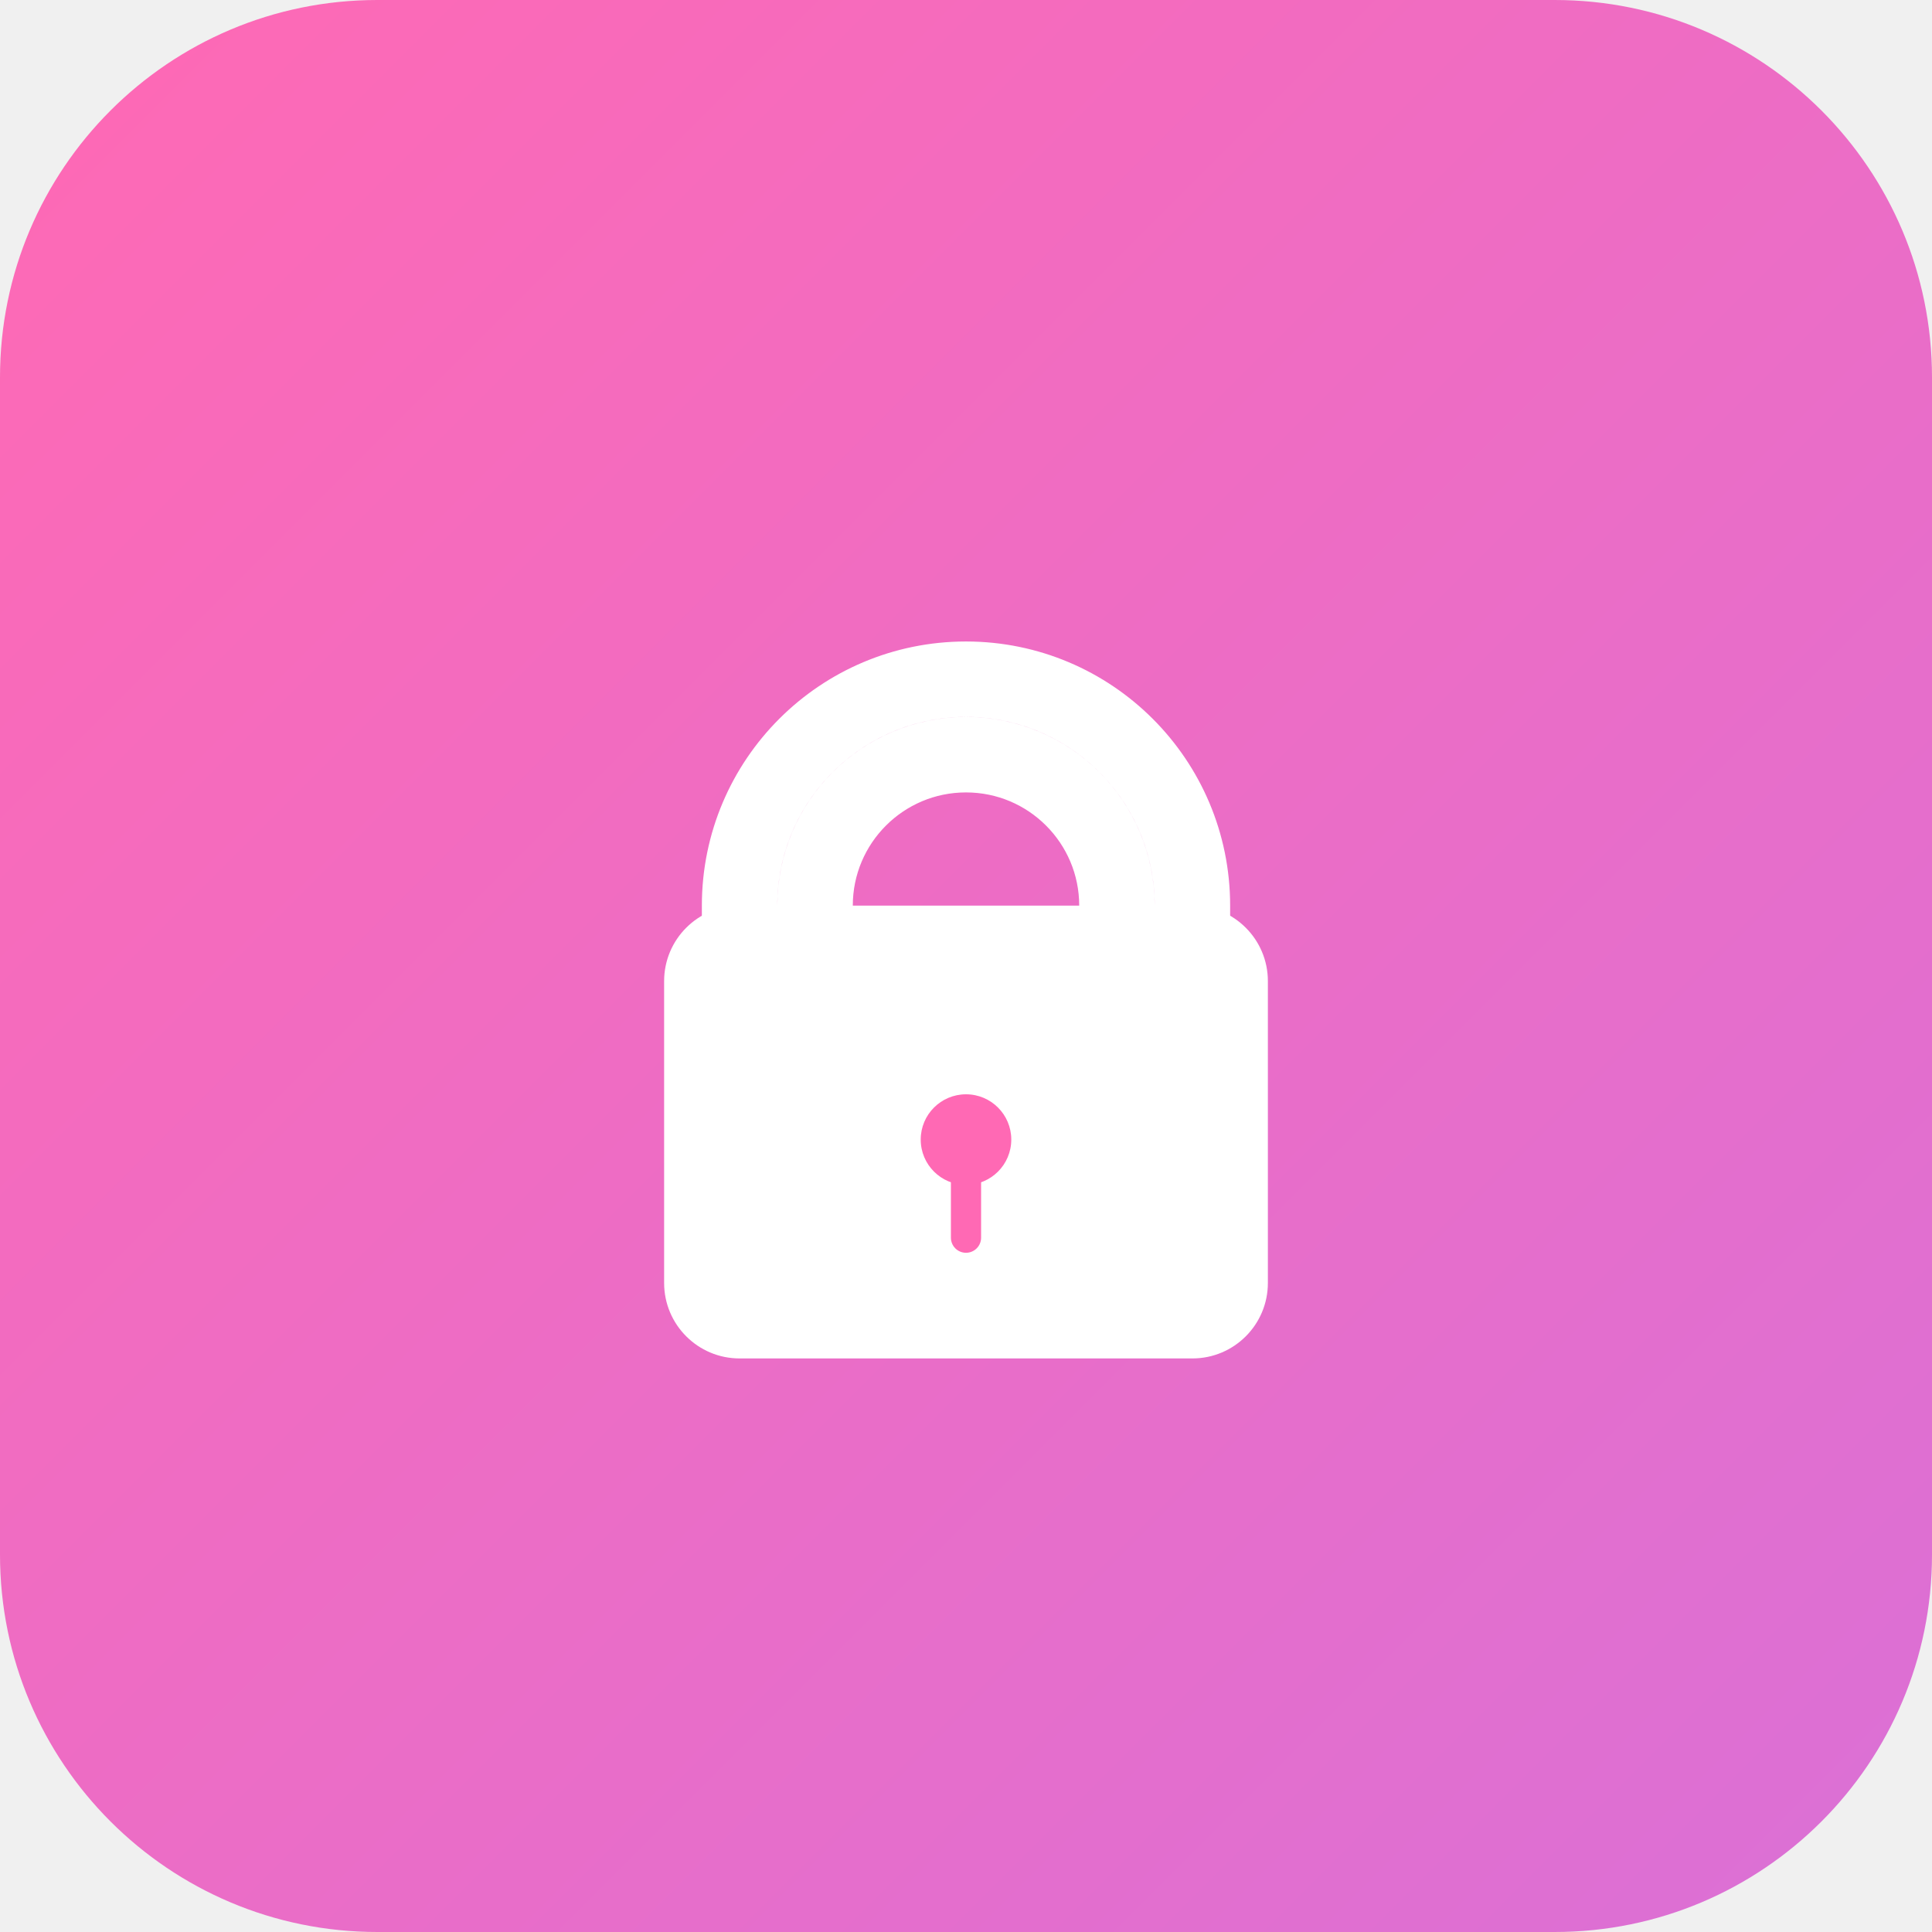
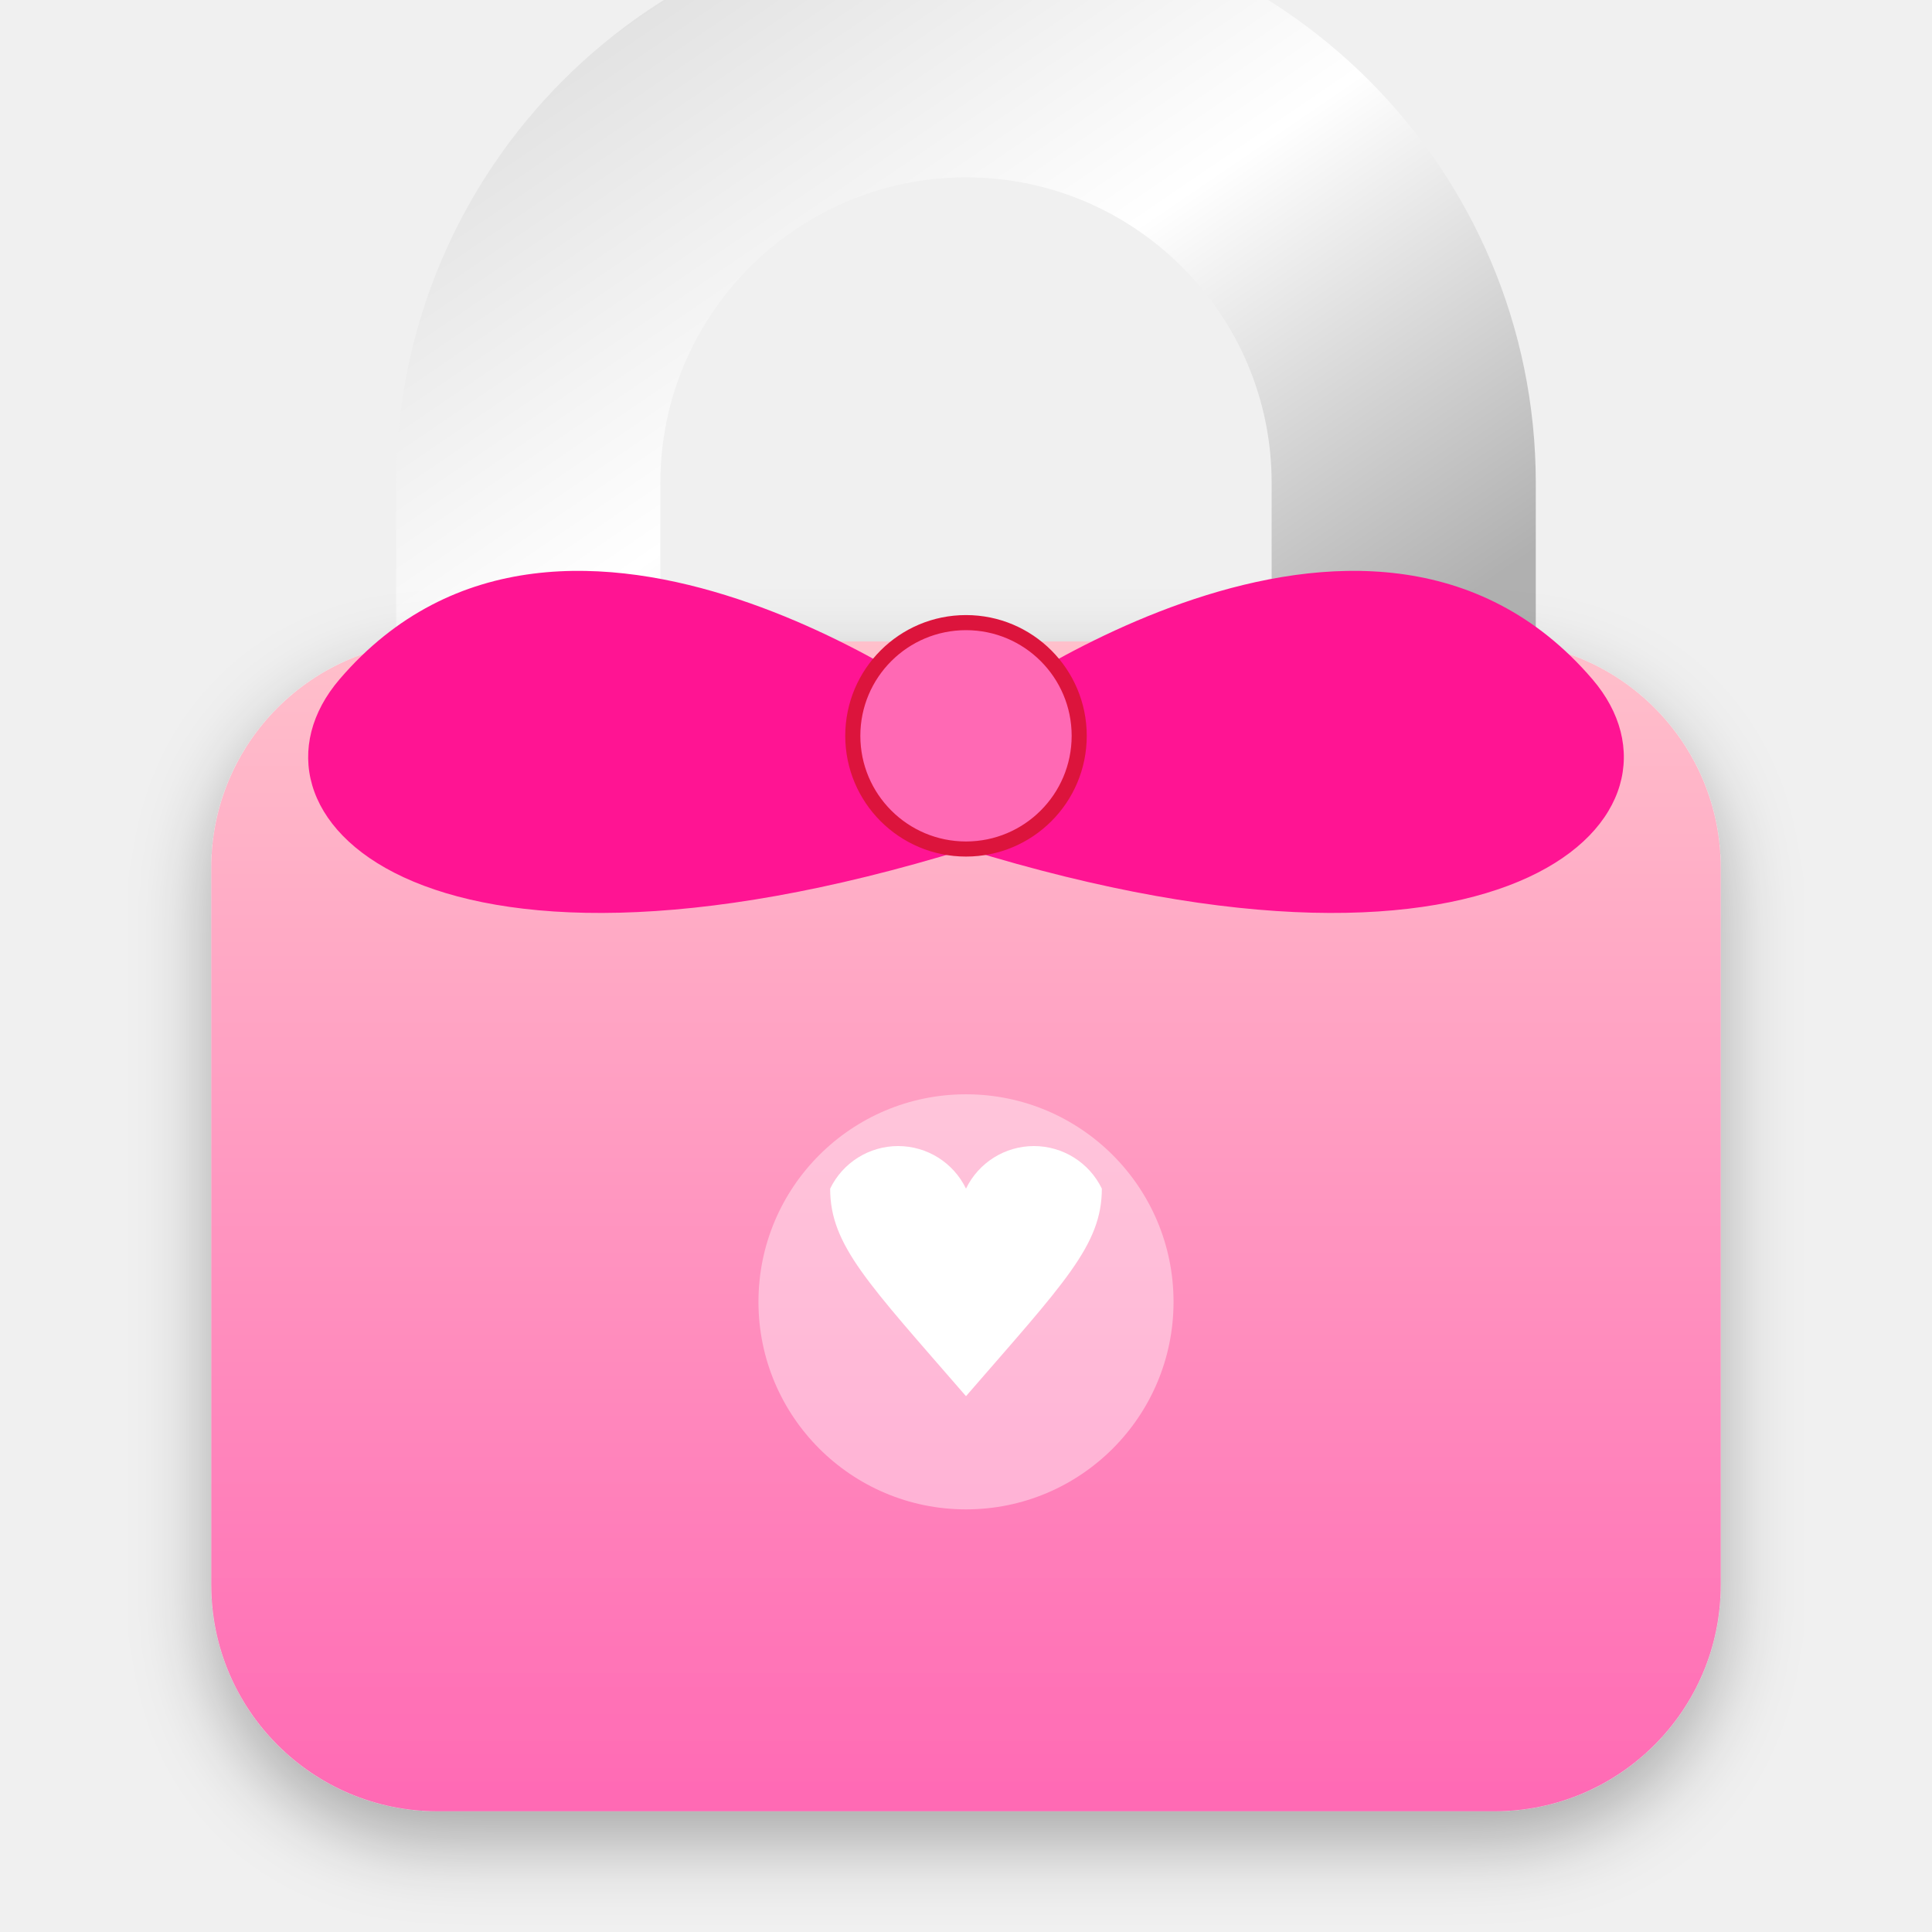
- <svg xmlns="http://www.w3.org/2000/svg" viewBox="0 0 512 512">
+ <svg xmlns="http://www.w3.org/2000/svg" width="512" height="512" viewBox="0 0 512 512">
  <defs>
-     <linearGradient id="bg" x1="0%" y1="0%" x2="100%" y2="100%">
-       <stop offset="0%" style="stop-color:#ff69b4" />
-       <stop offset="100%" style="stop-color:#da70d6" />
+     <linearGradient id="bodyGrad" x1="0" y1="0" x2="0" y2="1">
+       <stop offset="0%" stop-color="#FFC0CB" />
+       <stop offset="100%" stop-color="#FF69B4" />
    </linearGradient>
+     <linearGradient id="shackleGrad" x1="0" y1="0" x2="1" y2="1">
+       <stop offset="0%" stop-color="#E0E0E0" />
+       <stop offset="50%" stop-color="#FFFFFF" />
+       <stop offset="100%" stop-color="#B0B0B0" />
+     </linearGradient>
+     <filter id="dropShadow" x="-20%" y="-20%" width="140%" height="140%">
+       <feGaussianBlur in="SourceAlpha" stdDeviation="10" />
+       <feOffset dx="0" dy="8" result="offsetblur" />
+       <feComponentTransfer>
+         <feFuncA type="linear" slope="0.3" />
+       </feComponentTransfer>
+       <feMerge>
+         <feMergeNode />
+         <feMergeNode in="SourceGraphic" />
+       </feMerge>
+     </filter>
  </defs>
-   <rect width="512" height="512" rx="100" fill="url(#bg)" />
-   <g transform="translate(256,280)">
-     <rect x="-80" y="-40" width="160" height="120" rx="20" fill="white" />
-     <path d="M0,-100 a60,60 0 0,1 60,60 v40 h-20 v-40 a40,40 0 0,0-80,0 v40 h-20 v-40 a60,60 0 0,1 60-60" fill="none" stroke="white" stroke-width="20" stroke-linecap="round" />
-     <path d="M0,10 a12,12 0 0,1 0,24 a12,12 0 0,1 0-24" fill="#ff69b4" />
-     <path d="M0,28 l0,20" stroke="#ff69b4" stroke-width="8" stroke-linecap="round" />
-   </g>
+   <path d="M140 170 V128 C140 64 192 12 256 12 C320 12 372 64 372 128 V170" fill="none" stroke="url(#shackleGrad)" stroke-width="70" stroke-linecap="round" />
+   <rect x="56" y="170" width="400" height="310" rx="60" ry="60" fill="url(#bodyGrad)" filter="url(#dropShadow)" />
+   <path d="M256 190 C256 190 150 110 90 180 C60 215 110 270 256 225" fill="#FF1493" />
+   <path d="M256 190 C256 190 362 110 422 180 C452 215 402 270 256 225" fill="#FF1493" />
+   <circle cx="256" cy="195" r="30" fill="#FF69B4" stroke="#DC143C" stroke-width="4" />
+   <circle cx="256" cy="345" r="55" fill="rgba(255,255,255,0.4)" />
+   <path d="M256 370 C230 340 220 330 220 315 A20 20 0 0 1 256 315 A20 20 0 0 1 292 315 C292 330 282 340 256 370 Z" fill="white" />
</svg>
